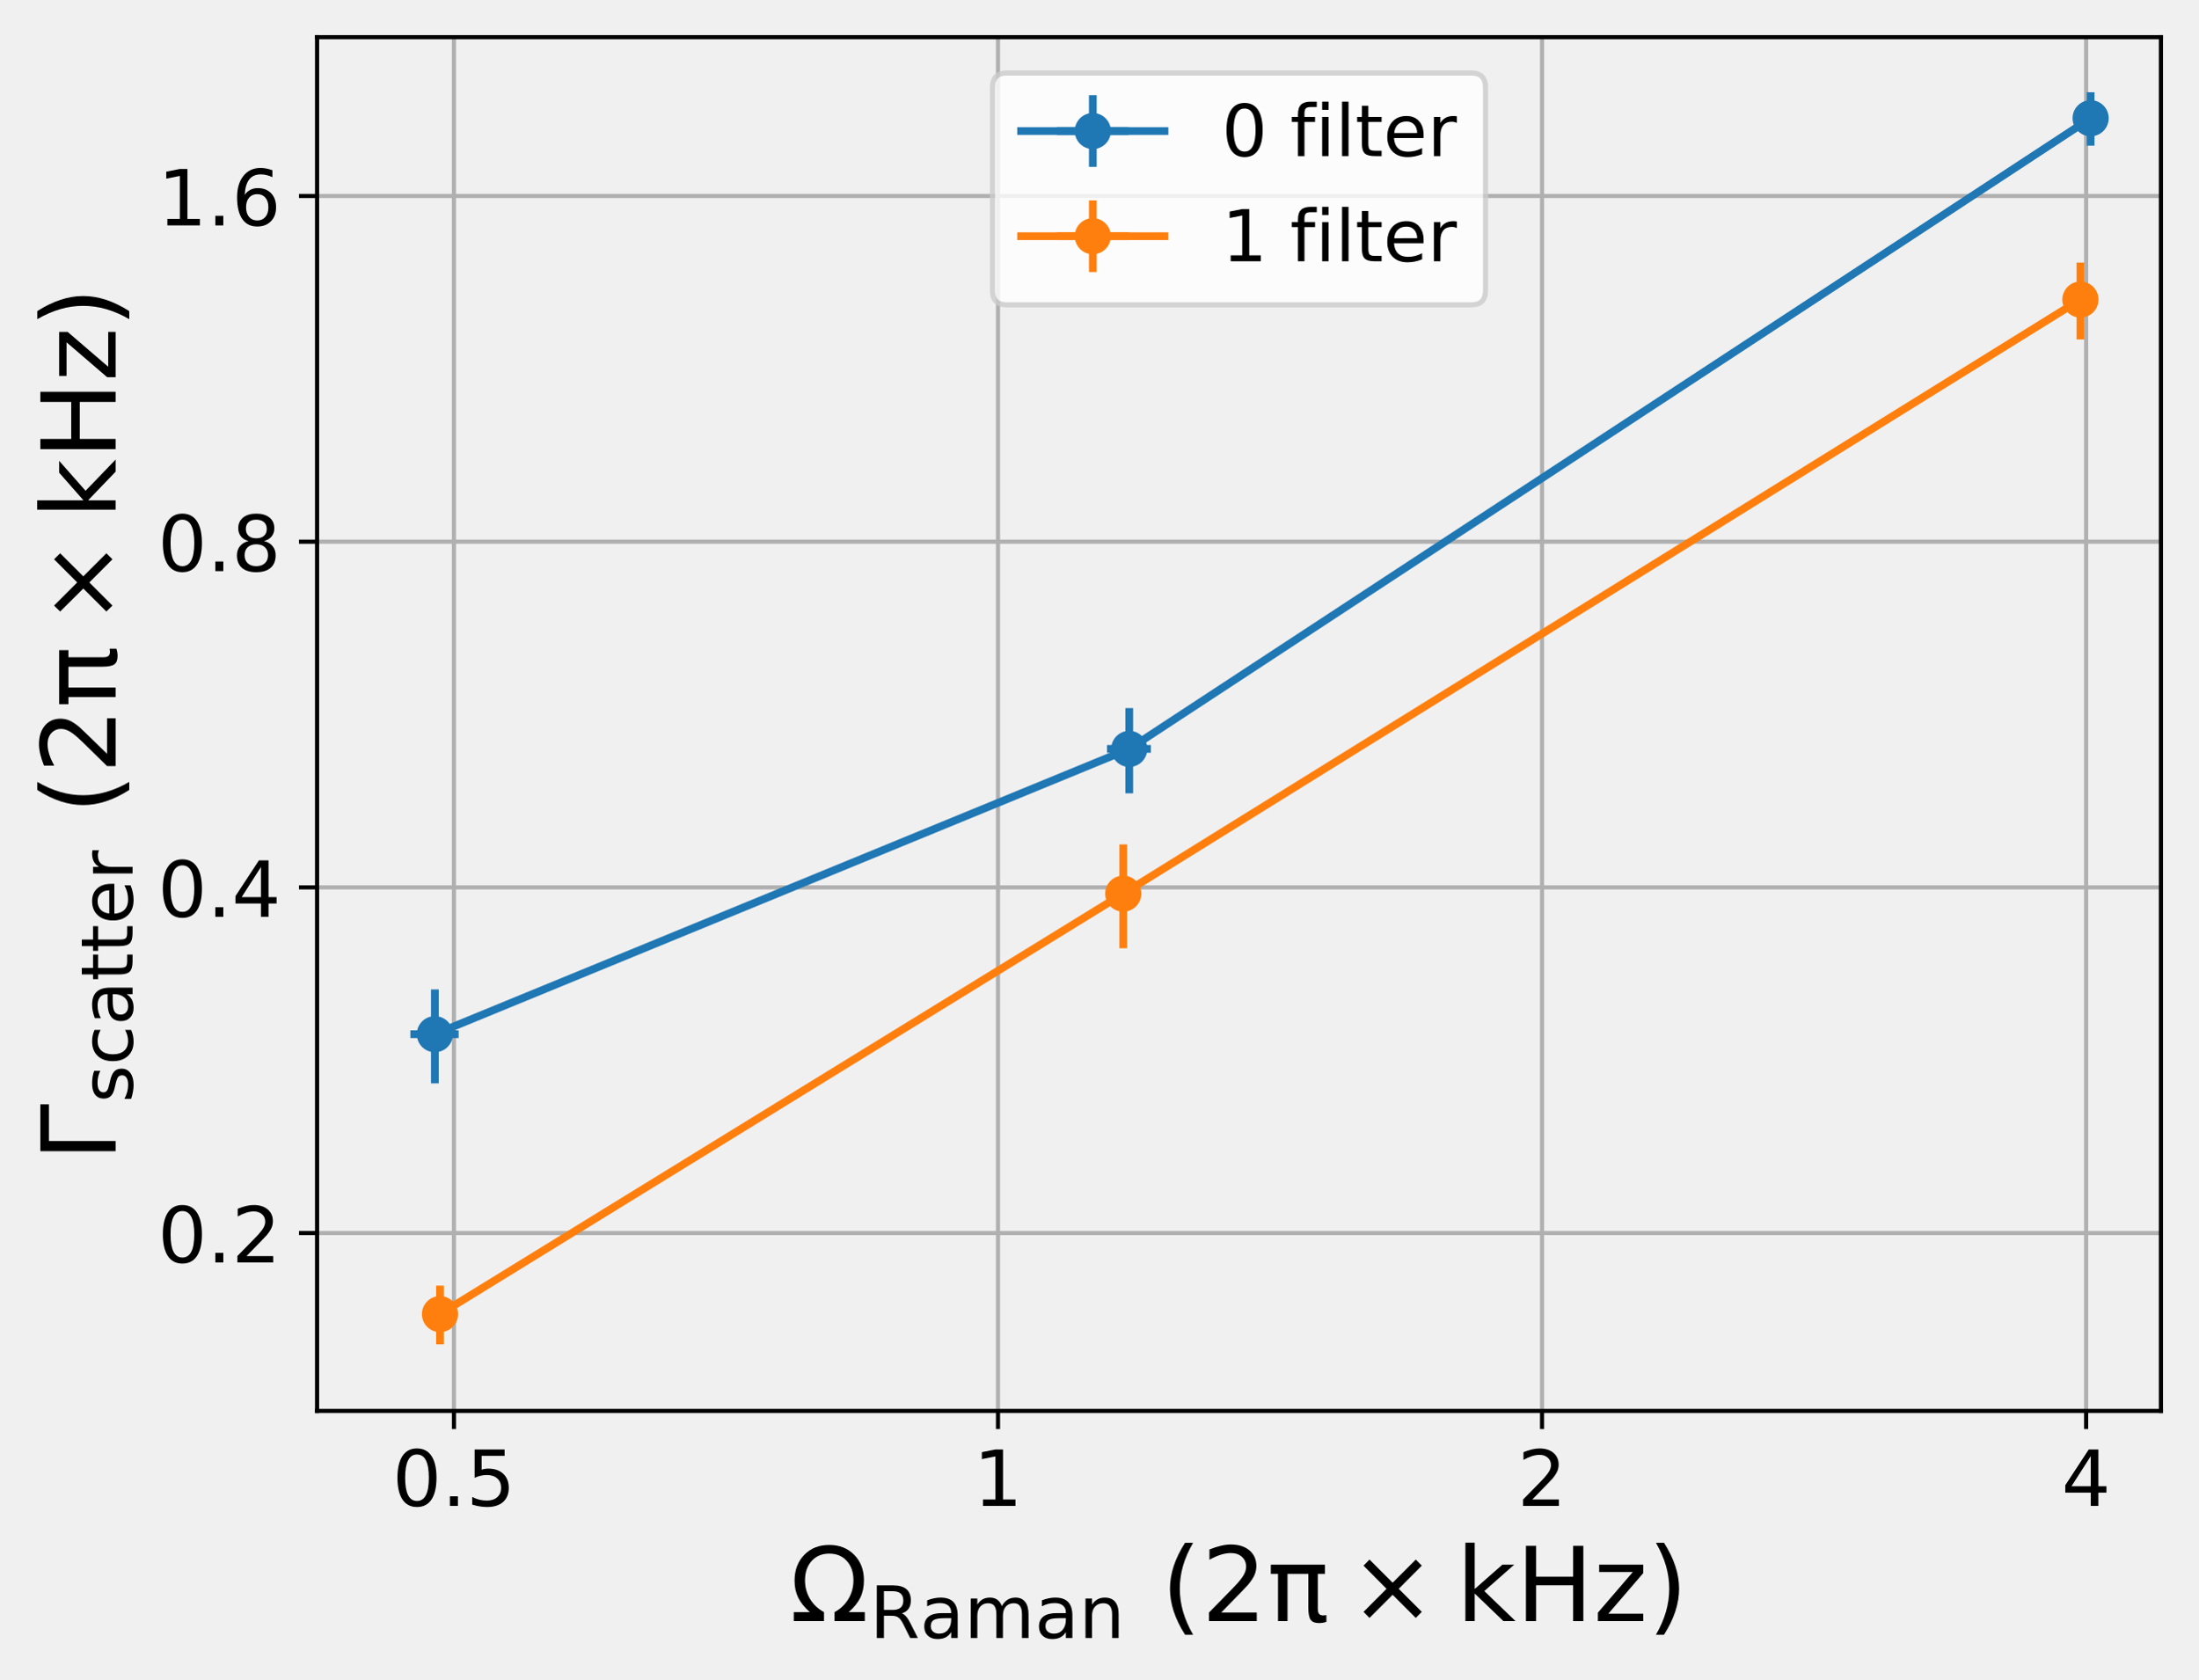
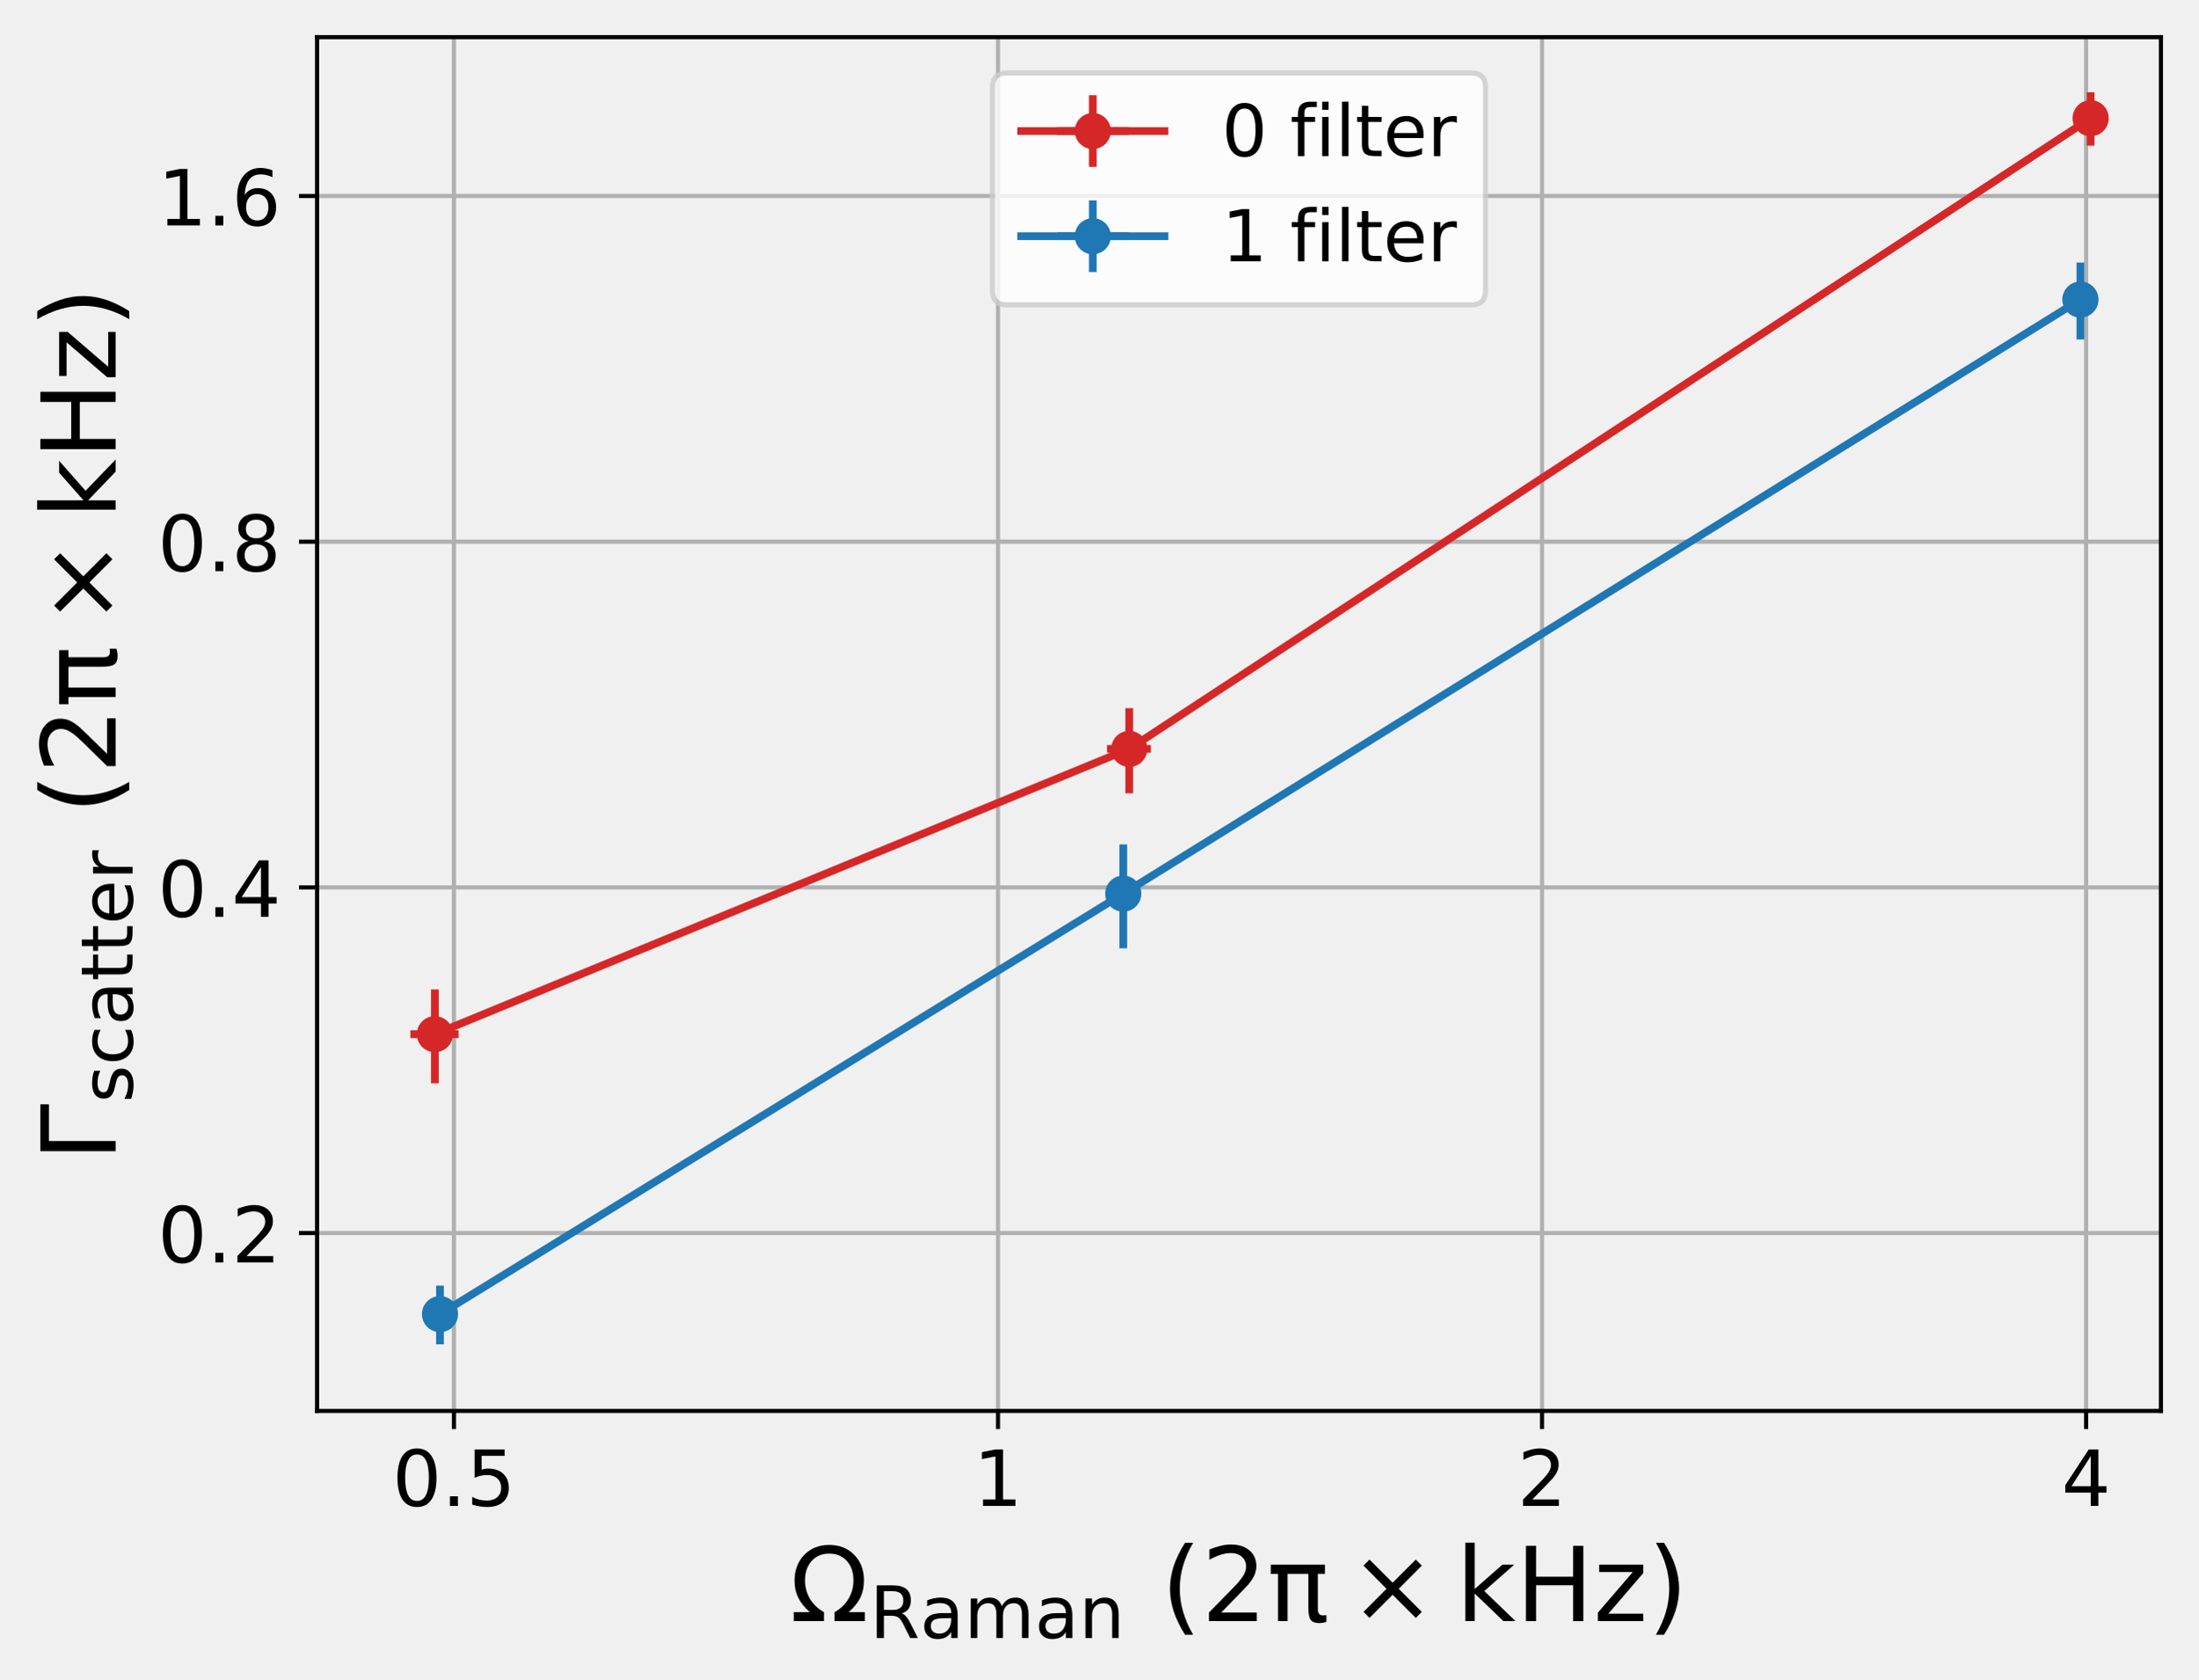
<svg xmlns="http://www.w3.org/2000/svg" xmlns:xlink="http://www.w3.org/1999/xlink" height="325.385pt" version="1.1" viewBox="0 0 425.731 325.385" width="425.731pt">
  <defs>
    <style type="text/css">*{stroke-linecap:butt;stroke-linejoin:round;}</style>
  </defs>
  <g id="figure_1">
    <g id="patch_1">
      <path d="M 0 325.385  L 425.731 325.385  L 425.731 0  L 0 0  z " style="fill:none;" />
    </g>
    <g id="axes_1">
      <g id="patch_2">
        <path d="M 61.411 273.312  L 418.531 273.312  L 418.531 7.2  L 61.411 7.2  z " style="fill:none;" />
      </g>
      <g id="matplotlib.axis_1">
        <g id="xtick_1">
          <g id="line2d_1">
            <path clip-path="url(#pee92595c7c)" d="M 87.917 273.312  L 87.917 7.2  " style="fill:none;stroke:#b0b0b0;stroke-linecap:square;stroke-width:0.8;" />
          </g>
          <g id="line2d_2">
            <defs>
              <path d="M 0 0  L 0 3.5  " id="m005f0a59be" style="stroke:#000000;stroke-width:0.8;" />
            </defs>
            <g>
              <use style="stroke:#000000;stroke-width:0.8;" x="87.917" xlink:href="#m005f0a59be" y="273.312" />
            </g>
          </g>
          <g id="text_1">
            <g transform="translate(75.98947 291.7097)scale(0.15 -0.15)">
              <defs>
                <path d="M 31.781 66.406  Q 24.172 66.406 20.328 58.906  Q 16.5 51.422 16.5 36.375  Q 16.5 21.391 20.328 13.891  Q 24.172 6.391 31.781 6.391  Q 39.453 6.391 43.281 13.891  Q 47.125 21.391 47.125 36.375  Q 47.125 51.422 43.281 58.906  Q 39.453 66.406 31.781 66.406  z M 31.781 74.219  Q 44.047 74.219 50.516 64.516  Q 56.984 54.828 56.984 36.375  Q 56.984 17.969 50.516 8.266  Q 44.047 -1.422 31.781 -1.422  Q 19.531 -1.422 13.062 8.266  Q 6.594 17.969 6.594 36.375  Q 6.594 54.828 13.062 64.516  Q 19.531 74.219 31.781 74.219  z " id="DejaVuSans-48" />
                <path d="M 10.688 12.406  L 21 12.406  L 21 0  L 10.688 0  z " id="DejaVuSans-46" />
                <path d="M 10.797 72.906  L 49.516 72.906  L 49.516 64.594  L 19.828 64.594  L 19.828 46.734  Q 21.969 47.469 24.109 47.828  Q 26.266 48.188 28.422 48.188  Q 40.625 48.188 47.75 41.5  Q 54.891 34.812 54.891 23.391  Q 54.891 11.625 47.562 5.094  Q 40.234 -1.422 26.906 -1.422  Q 22.312 -1.422 17.547 -0.641  Q 12.797 0.141 7.719 1.703  L 7.719 11.625  Q 12.109 9.234 16.797 8.062  Q 21.484 6.891 26.703 6.891  Q 35.156 6.891 40.078 11.328  Q 45.016 15.766 45.016 23.391  Q 45.016 31 40.078 35.438  Q 35.156 39.891 26.703 39.891  Q 22.75 39.891 18.812 39.016  Q 14.891 38.141 10.797 36.281  z " id="DejaVuSans-53" />
              </defs>
              <use xlink:href="#DejaVuSans-48" />
              <use x="63.623" xlink:href="#DejaVuSans-46" />
              <use x="95.41" xlink:href="#DejaVuSans-53" />
            </g>
          </g>
        </g>
        <g id="xtick_2">
          <g id="line2d_3">
            <path clip-path="url(#pee92595c7c)" d="M 193.292 273.312  L 193.292 7.2  " style="fill:none;stroke:#b0b0b0;stroke-linecap:square;stroke-width:0.8;" />
          </g>
          <g id="line2d_4">
            <g>
              <use style="stroke:#000000;stroke-width:0.8;" x="193.292" xlink:href="#m005f0a59be" y="273.312" />
            </g>
          </g>
          <g id="text_2">
            <g transform="translate(188.5198 291.7097)scale(0.15 -0.15)">
              <defs>
                <path d="M 12.406 8.297  L 28.516 8.297  L 28.516 63.922  L 10.984 60.406  L 10.984 69.391  L 28.422 72.906  L 38.281 72.906  L 38.281 8.297  L 54.391 8.297  L 54.391 0  L 12.406 0  z " id="DejaVuSans-49" />
              </defs>
              <use xlink:href="#DejaVuSans-49" />
            </g>
          </g>
        </g>
        <g id="xtick_3">
          <g id="line2d_5">
            <path clip-path="url(#pee92595c7c)" d="M 298.667 273.312  L 298.667 7.2  " style="fill:none;stroke:#b0b0b0;stroke-linecap:square;stroke-width:0.8;" />
          </g>
          <g id="line2d_6">
            <g>
              <use style="stroke:#000000;stroke-width:0.8;" x="298.667" xlink:href="#m005f0a59be" y="273.312" />
            </g>
          </g>
          <g id="text_3">
            <g transform="translate(293.8947 291.7097)scale(0.15 -0.15)">
              <defs>
                <path d="M 19.188 8.297  L 53.609 8.297  L 53.609 0  L 7.328 0  L 7.328 8.297  Q 12.938 14.109 22.625 23.891  Q 32.328 33.688 34.812 36.531  Q 39.547 41.844 41.422 45.531  Q 43.312 49.219 43.312 52.781  Q 43.312 58.594 39.234 62.25  Q 35.156 65.922 28.609 65.922  Q 23.969 65.922 18.812 64.312  Q 13.672 62.703 7.812 59.422  L 7.812 69.391  Q 13.766 71.781 18.938 73  Q 24.125 74.219 28.422 74.219  Q 39.75 74.219 46.484 68.547  Q 53.219 62.891 53.219 53.422  Q 53.219 48.922 51.531 44.891  Q 49.859 40.875 45.406 35.406  Q 44.188 33.984 37.641 27.219  Q 31.109 20.453 19.188 8.297  z " id="DejaVuSans-50" />
              </defs>
              <use xlink:href="#DejaVuSans-50" />
            </g>
          </g>
        </g>
        <g id="xtick_4">
          <g id="line2d_7">
            <path clip-path="url(#pee92595c7c)" d="M 404.042 273.312  L 404.042 7.2  " style="fill:none;stroke:#b0b0b0;stroke-linecap:square;stroke-width:0.8;" />
          </g>
          <g id="line2d_8">
            <g>
              <use style="stroke:#000000;stroke-width:0.8;" x="404.042" xlink:href="#m005f0a59be" y="273.312" />
            </g>
          </g>
          <g id="text_4">
            <g transform="translate(399.2696 291.7097)scale(0.15 -0.15)">
              <defs>
                <path d="M 37.797 64.312  L 12.891 25.391  L 37.797 25.391  z M 35.203 72.906  L 47.609 72.906  L 47.609 25.391  L 58.016 25.391  L 58.016 17.188  L 47.609 17.188  L 47.609 0  L 37.797 0  L 37.797 17.188  L 4.891 17.188  L 4.891 26.703  z " id="DejaVuSans-52" />
              </defs>
              <use xlink:href="#DejaVuSans-52" />
            </g>
          </g>
        </g>
        <g id="text_5">
          <g transform="translate(152.9709 314.0261)scale(0.2 -0.2)">
            <defs>
              <path d="M 72.609 8.688  L 72.609 0  L 43.312 0  L 43.312 8.688  Q 51.953 13.422 56.781 21.531  Q 61.625 29.641 61.625 39.5  Q 61.625 51.219 55.172 58.297  Q 48.734 65.375 38.188 65.375  Q 27.641 65.375 21.172 58.266  Q 14.703 51.172 14.703 39.5  Q 14.703 29.641 19.531 21.531  Q 24.422 13.422 33.109 8.688  L 33.109 0  L 3.812 0  L 3.812 8.688  L 19.391 8.688  Q 11.672 15.484 8.109 22.75  Q 4.594 30.031 4.594 39.016  Q 4.594 54.547 13.969 64.156  Q 23.297 73.781 38.188 73.781  Q 52.984 73.781 62.406 64.156  Q 71.781 54.594 71.781 39.5  Q 71.781 30.031 68.312 22.797  Q 64.844 15.578 56.984 8.688  z " id="DejaVuSans-937" />
              <path d="M 44.391 34.188  Q 47.562 33.109 50.562 29.594  Q 53.562 26.078 56.594 19.922  L 66.609 0  L 56 0  L 46.688 18.703  Q 43.062 26.031 39.672 28.422  Q 36.281 30.812 30.422 30.812  L 19.672 30.812  L 19.672 0  L 9.812 0  L 9.812 72.906  L 32.078 72.906  Q 44.578 72.906 50.734 67.672  Q 56.891 62.453 56.891 51.906  Q 56.891 45.016 53.688 40.469  Q 50.484 35.938 44.391 34.188  z M 19.672 64.797  L 19.672 38.922  L 32.078 38.922  Q 39.203 38.922 42.844 42.219  Q 46.484 45.516 46.484 51.906  Q 46.484 58.297 42.844 61.547  Q 39.203 64.797 32.078 64.797  z " id="DejaVuSans-82" />
              <path d="M 34.281 27.484  Q 23.391 27.484 19.188 25  Q 14.984 22.516 14.984 16.5  Q 14.984 11.719 18.141 8.906  Q 21.297 6.109 26.703 6.109  Q 34.188 6.109 38.703 11.406  Q 43.219 16.703 43.219 25.484  L 43.219 27.484  z M 52.203 31.203  L 52.203 0  L 43.219 0  L 43.219 8.297  Q 40.141 3.328 35.547 0.953  Q 30.953 -1.422 24.312 -1.422  Q 15.922 -1.422 10.953 3.297  Q 6 8.016 6 15.922  Q 6 25.141 12.172 29.828  Q 18.359 34.516 30.609 34.516  L 43.219 34.516  L 43.219 35.406  Q 43.219 41.609 39.141 45  Q 35.062 48.391 27.688 48.391  Q 23 48.391 18.547 47.266  Q 14.109 46.141 10.016 43.891  L 10.016 52.203  Q 14.938 54.109 19.578 55.047  Q 24.219 56 28.609 56  Q 40.484 56 46.344 49.844  Q 52.203 43.703 52.203 31.203  z " id="DejaVuSans-97" />
              <path d="M 52 44.188  Q 55.375 50.25 60.062 53.125  Q 64.75 56 71.094 56  Q 79.641 56 84.281 50.016  Q 88.922 44.047 88.922 33.016  L 88.922 0  L 79.891 0  L 79.891 32.719  Q 79.891 40.578 77.094 44.375  Q 74.312 48.188 68.609 48.188  Q 61.625 48.188 57.562 43.547  Q 53.516 38.922 53.516 30.906  L 53.516 0  L 44.484 0  L 44.484 32.719  Q 44.484 40.625 41.703 44.406  Q 38.922 48.188 33.109 48.188  Q 26.219 48.188 22.156 43.531  Q 18.109 38.875 18.109 30.906  L 18.109 0  L 9.078 0  L 9.078 54.688  L 18.109 54.688  L 18.109 46.188  Q 21.188 51.219 25.484 53.609  Q 29.781 56 35.688 56  Q 41.656 56 45.828 52.969  Q 50 49.953 52 44.188  z " id="DejaVuSans-109" />
              <path d="M 54.891 33.016  L 54.891 0  L 45.906 0  L 45.906 32.719  Q 45.906 40.484 42.875 44.328  Q 39.844 48.188 33.797 48.188  Q 26.516 48.188 22.312 43.547  Q 18.109 38.922 18.109 30.906  L 18.109 0  L 9.078 0  L 9.078 54.688  L 18.109 54.688  L 18.109 46.188  Q 21.344 51.125 25.703 53.562  Q 30.078 56 35.797 56  Q 45.219 56 50.047 50.172  Q 54.891 44.344 54.891 33.016  z " id="DejaVuSans-110" />
              <path d="M 31 75.875  Q 24.469 64.656 21.281 53.656  Q 18.109 42.672 18.109 31.391  Q 18.109 20.125 21.312 9.062  Q 24.516 -2 31 -13.188  L 23.188 -13.188  Q 15.875 -1.703 12.234 9.375  Q 8.594 20.453 8.594 31.391  Q 8.594 42.281 12.203 53.312  Q 15.828 64.359 23.188 75.875  z " id="DejaVuSans-40" />
              <path d="M 3.609 54.688  L 56 54.688  L 56 45.703  L 49.125 45.703  L 49.125 12.109  Q 49.125 8.594 50.312 7.047  Q 51.516 5.516 54.203 5.516  Q 54.938 5.516 56 5.641  Q 57.078 5.766 57.422 5.812  L 57.422 -0.688  Q 55.719 -1.312 53.906 -1.609  Q 52.094 -1.906 50.297 -1.906  Q 44.438 -1.906 42.188 1.297  Q 39.938 4.5 39.938 13.094  L 39.938 45.703  L 19.781 45.703  L 19.781 0  L 10.594 0  L 10.594 45.703  L 3.609 45.703  z " id="DejaVuSans-960" />
              <path d="M 70.125 53.719  L 47.797 31.297  L 70.125 8.984  L 64.312 3.078  L 41.891 25.484  L 19.484 3.078  L 13.719 8.984  L 35.984 31.297  L 13.719 53.719  L 19.484 59.625  L 41.891 37.203  L 64.312 59.625  z " id="DejaVuSans-215" />
              <path d="M 9.078 75.984  L 18.109 75.984  L 18.109 31.109  L 44.922 54.688  L 56.391 54.688  L 27.391 29.109  L 57.625 0  L 45.906 0  L 18.109 26.703  L 18.109 0  L 9.078 0  z " id="DejaVuSans-107" />
              <path d="M 9.812 72.906  L 19.672 72.906  L 19.672 43.016  L 55.516 43.016  L 55.516 72.906  L 65.375 72.906  L 65.375 0  L 55.516 0  L 55.516 34.719  L 19.672 34.719  L 19.672 0  L 9.812 0  z " id="DejaVuSans-72" />
              <path d="M 5.516 54.688  L 48.188 54.688  L 48.188 46.484  L 14.406 7.172  L 48.188 7.172  L 48.188 0  L 4.297 0  L 4.297 8.203  L 38.094 47.516  L 5.516 47.516  z " id="DejaVuSans-122" />
              <path d="M 8.016 75.875  L 15.828 75.875  Q 23.141 64.359 26.781 53.312  Q 30.422 42.281 30.422 31.391  Q 30.422 20.453 26.781 9.375  Q 23.141 -1.703 15.828 -13.188  L 8.016 -13.188  Q 14.5 -2 17.703 9.062  Q 20.906 20.125 20.906 31.391  Q 20.906 42.672 17.703 53.656  Q 14.5 64.656 8.016 75.875  z " id="DejaVuSans-41" />
            </defs>
            <use transform="translate(0 0.015625)" xlink:href="#DejaVuSans-937" />
            <use transform="translate(77.37305 -16.39062)scale(0.7)" xlink:href="#DejaVuSans-82" />
            <use transform="translate(126.0107 -16.39062)scale(0.7)" xlink:href="#DejaVuSans-97" />
            <use transform="translate(168.9062 -16.39062)scale(0.7)" xlink:href="#DejaVuSans-109" />
            <use transform="translate(237.0947 -16.39062)scale(0.7)" xlink:href="#DejaVuSans-97" />
            <use transform="translate(279.9902 -16.39062)scale(0.7)" xlink:href="#DejaVuSans-110" />
            <use transform="translate(359.5602 0.015625)" xlink:href="#DejaVuSans-40" />
            <use transform="translate(398.5739 0.015625)" xlink:href="#DejaVuSans-50" />
            <use transform="translate(462.1969 0.015625)" xlink:href="#DejaVuSans-960" />
            <use transform="translate(541.8844 0.015625)" xlink:href="#DejaVuSans-215" />
            <use transform="translate(645.1559 0.015625)" xlink:href="#DejaVuSans-107" />
            <use transform="translate(703.0661 0.015625)" xlink:href="#DejaVuSans-72" />
            <use transform="translate(778.2614 0.015625)" xlink:href="#DejaVuSans-122" />
            <use transform="translate(830.7516 0.015625)" xlink:href="#DejaVuSans-41" />
          </g>
        </g>
      </g>
      <g id="matplotlib.axis_2">
        <g id="ytick_1">
          <g id="line2d_9">
            <path clip-path="url(#pee92595c7c)" d="M 61.411 238.855  L 418.531 238.855  " style="fill:none;stroke:#b0b0b0;stroke-linecap:square;stroke-width:0.8;" />
          </g>
          <g id="line2d_10">
            <defs>
              <path d="M 0 0  L -3.5 0  " id="mc3ce260a5b" style="stroke:#000000;stroke-width:0.8;" />
            </defs>
            <g>
              <use style="stroke:#000000;stroke-width:0.8;" x="61.411" xlink:href="#mc3ce260a5b" y="238.855" />
            </g>
          </g>
          <g id="text_6">
            <g transform="translate(30.55625 244.5534)scale(0.15 -0.15)">
              <use xlink:href="#DejaVuSans-48" />
              <use x="63.623" xlink:href="#DejaVuSans-46" />
              <use x="95.41" xlink:href="#DejaVuSans-50" />
            </g>
          </g>
        </g>
        <g id="ytick_2">
          <g id="line2d_11">
            <path clip-path="url(#pee92595c7c)" d="M 61.411 171.891  L 418.531 171.891  " style="fill:none;stroke:#b0b0b0;stroke-linecap:square;stroke-width:0.8;" />
          </g>
          <g id="line2d_12">
            <g>
              <use style="stroke:#000000;stroke-width:0.8;" x="61.411" xlink:href="#mc3ce260a5b" y="171.891" />
            </g>
          </g>
          <g id="text_7">
            <g transform="translate(30.55625 177.5902)scale(0.15 -0.15)">
              <use xlink:href="#DejaVuSans-48" />
              <use x="63.623" xlink:href="#DejaVuSans-46" />
              <use x="95.41" xlink:href="#DejaVuSans-52" />
            </g>
          </g>
        </g>
        <g id="ytick_3">
          <g id="line2d_13">
            <path clip-path="url(#pee92595c7c)" d="M 61.411 104.928  L 418.531 104.928  " style="fill:none;stroke:#b0b0b0;stroke-linecap:square;stroke-width:0.8;" />
          </g>
          <g id="line2d_14">
            <g>
              <use style="stroke:#000000;stroke-width:0.8;" x="61.411" xlink:href="#mc3ce260a5b" y="104.928" />
            </g>
          </g>
          <g id="text_8">
            <g transform="translate(30.55625 110.627)scale(0.15 -0.15)">
              <defs>
                <path d="M 31.781 34.625  Q 24.75 34.625 20.719 30.859  Q 16.703 27.094 16.703 20.516  Q 16.703 13.922 20.719 10.156  Q 24.75 6.391 31.781 6.391  Q 38.812 6.391 42.859 10.172  Q 46.922 13.969 46.922 20.516  Q 46.922 27.094 42.891 30.859  Q 38.875 34.625 31.781 34.625  z M 21.922 38.812  Q 15.578 40.375 12.031 44.719  Q 8.5 49.078 8.5 55.328  Q 8.5 64.062 14.719 69.141  Q 20.953 74.219 31.781 74.219  Q 42.672 74.219 48.875 69.141  Q 55.078 64.062 55.078 55.328  Q 55.078 49.078 51.531 44.719  Q 48 40.375 41.703 38.812  Q 48.828 37.156 52.797 32.312  Q 56.781 27.484 56.781 20.516  Q 56.781 9.906 50.312 4.234  Q 43.844 -1.422 31.781 -1.422  Q 19.734 -1.422 13.25 4.234  Q 6.781 9.906 6.781 20.516  Q 6.781 27.484 10.781 32.312  Q 14.797 37.156 21.922 38.812  z M 18.312 54.391  Q 18.312 48.734 21.844 45.562  Q 25.391 42.391 31.781 42.391  Q 38.141 42.391 41.719 45.562  Q 45.312 48.734 45.312 54.391  Q 45.312 60.062 41.719 63.234  Q 38.141 66.406 31.781 66.406  Q 25.391 66.406 21.844 63.234  Q 18.312 60.062 18.312 54.391  z " id="DejaVuSans-56" />
              </defs>
              <use xlink:href="#DejaVuSans-48" />
              <use x="63.623" xlink:href="#DejaVuSans-46" />
              <use x="95.41" xlink:href="#DejaVuSans-56" />
            </g>
          </g>
        </g>
        <g id="ytick_4">
          <g id="line2d_15">
            <path clip-path="url(#pee92595c7c)" d="M 61.411 37.965  L 418.531 37.965  " style="fill:none;stroke:#b0b0b0;stroke-linecap:square;stroke-width:0.8;" />
          </g>
          <g id="line2d_16">
            <g>
              <use style="stroke:#000000;stroke-width:0.8;" x="61.411" xlink:href="#mc3ce260a5b" y="37.965" />
            </g>
          </g>
          <g id="text_9">
            <g transform="translate(30.55625 43.66383)scale(0.15 -0.15)">
              <defs>
                <path d="M 33.016 40.375  Q 26.375 40.375 22.484 35.828  Q 18.609 31.297 18.609 23.391  Q 18.609 15.531 22.484 10.953  Q 26.375 6.391 33.016 6.391  Q 39.656 6.391 43.531 10.953  Q 47.406 15.531 47.406 23.391  Q 47.406 31.297 43.531 35.828  Q 39.656 40.375 33.016 40.375  z M 52.594 71.297  L 52.594 62.312  Q 48.875 64.062 45.094 64.984  Q 41.312 65.922 37.594 65.922  Q 27.828 65.922 22.672 59.328  Q 17.531 52.734 16.797 39.406  Q 19.672 43.656 24.016 45.922  Q 28.375 48.188 33.594 48.188  Q 44.578 48.188 50.953 41.516  Q 57.328 34.859 57.328 23.391  Q 57.328 12.156 50.688 5.359  Q 44.047 -1.422 33.016 -1.422  Q 20.359 -1.422 13.672 8.266  Q 6.984 17.969 6.984 36.375  Q 6.984 53.656 15.188 63.938  Q 23.391 74.219 37.203 74.219  Q 40.922 74.219 44.703 73.484  Q 48.484 72.75 52.594 71.297  z " id="DejaVuSans-54" />
              </defs>
              <use xlink:href="#DejaVuSans-49" />
              <use x="63.623" xlink:href="#DejaVuSans-46" />
              <use x="95.41" xlink:href="#DejaVuSans-54" />
            </g>
          </g>
        </g>
        <g id="text_10">
          <g transform="translate(22.39688 224.956)rotate(-90)scale(0.2 -0.2)">
            <defs>
              <path d="M 9.812 0  L 9.812 72.906  L 55.172 72.906  L 55.172 64.594  L 19.672 64.594  L 19.672 0  z " id="DejaVuSans-915" />
              <path d="M 44.281 53.078  L 44.281 44.578  Q 40.484 46.531 36.375 47.5  Q 32.281 48.484 27.875 48.484  Q 21.188 48.484 17.844 46.438  Q 14.5 44.391 14.5 40.281  Q 14.5 37.156 16.891 35.375  Q 19.281 33.594 26.516 31.984  L 29.594 31.297  Q 39.156 29.25 43.188 25.516  Q 47.219 21.781 47.219 15.094  Q 47.219 7.469 41.188 3.016  Q 35.156 -1.422 24.609 -1.422  Q 20.219 -1.422 15.453 -0.562  Q 10.688 0.297 5.422 2  L 5.422 11.281  Q 10.406 8.688 15.234 7.391  Q 20.062 6.109 24.812 6.109  Q 31.156 6.109 34.562 8.281  Q 37.984 10.453 37.984 14.406  Q 37.984 18.062 35.516 20.016  Q 33.062 21.969 24.703 23.781  L 21.578 24.516  Q 13.234 26.266 9.516 29.906  Q 5.812 33.547 5.812 39.891  Q 5.812 47.609 11.281 51.797  Q 16.75 56 26.812 56  Q 31.781 56 36.172 55.266  Q 40.578 54.547 44.281 53.078  z " id="DejaVuSans-115" />
              <path d="M 48.781 52.594  L 48.781 44.188  Q 44.969 46.297 41.141 47.344  Q 37.312 48.391 33.406 48.391  Q 24.656 48.391 19.812 42.844  Q 14.984 37.312 14.984 27.297  Q 14.984 17.281 19.812 11.734  Q 24.656 6.203 33.406 6.203  Q 37.312 6.203 41.141 7.25  Q 44.969 8.297 48.781 10.406  L 48.781 2.094  Q 45.016 0.344 40.984 -0.531  Q 36.969 -1.422 32.422 -1.422  Q 20.062 -1.422 12.781 6.344  Q 5.516 14.109 5.516 27.297  Q 5.516 40.672 12.859 48.328  Q 20.219 56 33.016 56  Q 37.156 56 41.109 55.141  Q 45.062 54.297 48.781 52.594  z " id="DejaVuSans-99" />
              <path d="M 18.312 70.219  L 18.312 54.688  L 36.812 54.688  L 36.812 47.703  L 18.312 47.703  L 18.312 18.016  Q 18.312 11.328 20.141 9.422  Q 21.969 7.516 27.594 7.516  L 36.812 7.516  L 36.812 0  L 27.594 0  Q 17.188 0 13.234 3.875  Q 9.281 7.766 9.281 18.016  L 9.281 47.703  L 2.688 47.703  L 2.688 54.688  L 9.281 54.688  L 9.281 70.219  z " id="DejaVuSans-116" />
              <path d="M 56.203 29.594  L 56.203 25.203  L 14.891 25.203  Q 15.484 15.922 20.484 11.062  Q 25.484 6.203 34.422 6.203  Q 39.594 6.203 44.453 7.469  Q 49.312 8.734 54.109 11.281  L 54.109 2.781  Q 49.266 0.734 44.188 -0.344  Q 39.109 -1.422 33.891 -1.422  Q 20.797 -1.422 13.156 6.188  Q 5.516 13.812 5.516 26.812  Q 5.516 40.234 12.766 48.109  Q 20.016 56 32.328 56  Q 43.359 56 49.781 48.891  Q 56.203 41.797 56.203 29.594  z M 47.219 32.234  Q 47.125 39.594 43.094 43.984  Q 39.062 48.391 32.422 48.391  Q 24.906 48.391 20.391 44.141  Q 15.875 39.891 15.188 32.172  z " id="DejaVuSans-101" />
              <path d="M 41.109 46.297  Q 39.594 47.172 37.812 47.578  Q 36.031 48 33.891 48  Q 26.266 48 22.188 43.047  Q 18.109 38.094 18.109 28.812  L 18.109 0  L 9.078 0  L 9.078 54.688  L 18.109 54.688  L 18.109 46.188  Q 20.953 51.172 25.484 53.578  Q 30.031 56 36.531 56  Q 37.453 56 38.578 55.875  Q 39.703 55.766 41.062 55.516  z " id="DejaVuSans-114" />
            </defs>
            <use transform="translate(0 0.015625)" xlink:href="#DejaVuSans-915" />
            <use transform="translate(56.66992 -16.39062)scale(0.7)" xlink:href="#DejaVuSans-115" />
            <use transform="translate(93.13965 -16.39062)scale(0.7)" xlink:href="#DejaVuSans-99" />
            <use transform="translate(131.626 -16.39062)scale(0.7)" xlink:href="#DejaVuSans-97" />
            <use transform="translate(174.5215 -16.39062)scale(0.7)" xlink:href="#DejaVuSans-116" />
            <use transform="translate(201.9678 -16.39062)scale(0.7)" xlink:href="#DejaVuSans-116" />
            <use transform="translate(229.4141 -16.39062)scale(0.7)" xlink:href="#DejaVuSans-101" />
            <use transform="translate(272.4805 -16.39062)scale(0.7)" xlink:href="#DejaVuSans-114" />
            <use transform="translate(336.4645 0.015625)" xlink:href="#DejaVuSans-40" />
            <use transform="translate(375.4782 0.015625)" xlink:href="#DejaVuSans-50" />
            <use transform="translate(439.1012 0.015625)" xlink:href="#DejaVuSans-960" />
            <use transform="translate(518.7887 0.015625)" xlink:href="#DejaVuSans-215" />
            <use transform="translate(622.0602 0.015625)" xlink:href="#DejaVuSans-107" />
            <use transform="translate(679.9704 0.015625)" xlink:href="#DejaVuSans-72" />
            <use transform="translate(755.1657 0.015625)" xlink:href="#DejaVuSans-122" />
            <use transform="translate(807.6559 0.015625)" xlink:href="#DejaVuSans-41" />
          </g>
        </g>
      </g>
      <g id="LineCollection_1">
-         <path clip-path="url(#pee92595c7c)" d="M 402.667 22.901  L 407.126 22.901  " style="fill:none;stroke:#1f77b4;stroke-width:1.5;" />
-         <path clip-path="url(#pee92595c7c)" d="M 214.407 145.07  L 222.897 145.07  " style="fill:none;stroke:#1f77b4;stroke-width:1.5;" />
-         <path clip-path="url(#pee92595c7c)" d="M 79.478 200.33  L 88.826 200.33  " style="fill:none;stroke:#1f77b4;stroke-width:1.5;" />
+         <path clip-path="url(#pee92595c7c)" d="M 402.667 22.901  L 407.126 22.901  " style="fill:none;stroke:#d62728;stroke-width:1.5;" />
+         <path clip-path="url(#pee92595c7c)" d="M 214.407 145.07  L 222.897 145.07  " style="fill:none;stroke:#d62728;stroke-width:1.5;" />
+         <path clip-path="url(#pee92595c7c)" d="M 79.478 200.33  L 88.826 200.33  " style="fill:none;stroke:#d62728;stroke-width:1.5;" />
      </g>
      <g id="LineCollection_2">
-         <path clip-path="url(#pee92595c7c)" d="M 404.913 28.21  L 404.913 17.868  " style="fill:none;stroke:#1f77b4;stroke-width:1.5;" />
-         <path clip-path="url(#pee92595c7c)" d="M 218.711 153.676  L 218.711 137.169  " style="fill:none;stroke:#1f77b4;stroke-width:1.5;" />
-         <path clip-path="url(#pee92595c7c)" d="M 84.224 209.862  L 84.224 191.654  " style="fill:none;stroke:#1f77b4;stroke-width:1.5;" />
+         <path clip-path="url(#pee92595c7c)" d="M 404.913 28.21  L 404.913 17.868  " style="fill:none;stroke:#d62728;stroke-width:1.5;" />
+         <path clip-path="url(#pee92595c7c)" d="M 218.711 153.676  L 218.711 137.169  " style="fill:none;stroke:#d62728;stroke-width:1.5;" />
+         <path clip-path="url(#pee92595c7c)" d="M 84.224 209.862  L 84.224 191.654  " style="fill:none;stroke:#d62728;stroke-width:1.5;" />
      </g>
      <g id="LineCollection_3">
-         <path clip-path="url(#pee92595c7c)" d="M 399.489 58.025  L 406.305 58.025  " style="fill:none;stroke:#ff7f0e;stroke-width:1.5;" />
-         <path clip-path="url(#pee92595c7c)" d="M 214.274 173.107  L 220.755 173.107  " style="fill:none;stroke:#ff7f0e;stroke-width:1.5;" />
-         <path clip-path="url(#pee92595c7c)" d="M 82.658 254.555  L 87.734 254.555  " style="fill:none;stroke:#ff7f0e;stroke-width:1.5;" />
+         <path clip-path="url(#pee92595c7c)" d="M 399.489 58.025  L 406.305 58.025  " style="fill:none;stroke:#1f77b4;stroke-width:1.5;" />
+         <path clip-path="url(#pee92595c7c)" d="M 214.274 173.107  L 220.755 173.107  " style="fill:none;stroke:#1f77b4;stroke-width:1.5;" />
+         <path clip-path="url(#pee92595c7c)" d="M 82.658 254.555  L 87.734 254.555  " style="fill:none;stroke:#1f77b4;stroke-width:1.5;" />
      </g>
      <g id="LineCollection_4">
-         <path clip-path="url(#pee92595c7c)" d="M 402.935 65.757  L 402.935 50.865  " style="fill:none;stroke:#ff7f0e;stroke-width:1.5;" />
-         <path clip-path="url(#pee92595c7c)" d="M 217.549 183.694  L 217.549 163.566  " style="fill:none;stroke:#ff7f0e;stroke-width:1.5;" />
-         <path clip-path="url(#pee92595c7c)" d="M 85.217 260.412  L 85.217 249.033  " style="fill:none;stroke:#ff7f0e;stroke-width:1.5;" />
+         <path clip-path="url(#pee92595c7c)" d="M 402.935 65.757  L 402.935 50.865  " style="fill:none;stroke:#1f77b4;stroke-width:1.5;" />
+         <path clip-path="url(#pee92595c7c)" d="M 217.549 183.694  L 217.549 163.566  " style="fill:none;stroke:#1f77b4;stroke-width:1.5;" />
+         <path clip-path="url(#pee92595c7c)" d="M 85.217 260.412  L 85.217 249.033  " style="fill:none;stroke:#1f77b4;stroke-width:1.5;" />
      </g>
      <g id="line2d_17">
-         <path clip-path="url(#pee92595c7c)" d="M 404.913 22.901  L 218.711 145.07  L 84.224 200.33  " style="fill:none;stroke:#1f77b4;stroke-linecap:square;stroke-width:1.5;" />
+         <path clip-path="url(#pee92595c7c)" d="M 404.913 22.901  L 218.711 145.07  L 84.224 200.33  " style="fill:none;stroke:#d62728;stroke-linecap:square;stroke-width:1.5;" />
+         <defs>
+           <path d="M 0 3  C 0.796 3 1.559 2.684 2.121 2.121  C 2.684 1.559 3 0.796 3 0  C 3 -0.796 2.684 -1.559 2.121 -2.121  C 1.559 -2.684 0.796 -3 0 -3  C -0.796 -3 -1.559 -2.684 -2.121 -2.121  C -2.684 -1.559 -3 -0.796 -3 0  C -3 0.796 -2.684 1.559 -2.121 2.121  C -1.559 2.684 -0.796 3 0 3  z " id="m4d17eb6f4c" style="stroke:#d62728;" />
+         </defs>
+         <g clip-path="url(#pee92595c7c)">
+           <use style="fill:#d62728;stroke:#d62728;" x="404.913" xlink:href="#m4d17eb6f4c" y="22.901" />
+           <use style="fill:#d62728;stroke:#d62728;" x="218.711" xlink:href="#m4d17eb6f4c" y="145.07" />
+           <use style="fill:#d62728;stroke:#d62728;" x="84.224" xlink:href="#m4d17eb6f4c" y="200.33" />
+         </g>
+       </g>
+       <g id="line2d_18">
+         <path clip-path="url(#pee92595c7c)" d="M 402.935 58.025  L 217.549 173.107  L 85.217 254.555  " style="fill:none;stroke:#1f77b4;stroke-linecap:square;stroke-width:1.5;" />
        <defs>
          <path d="M 0 3  C 0.796 3 1.559 2.684 2.121 2.121  C 2.684 1.559 3 0.796 3 0  C 3 -0.796 2.684 -1.559 2.121 -2.121  C 1.559 -2.684 0.796 -3 0 -3  C -0.796 -3 -1.559 -2.684 -2.121 -2.121  C -2.684 -1.559 -3 -0.796 -3 0  C -3 0.796 -2.684 1.559 -2.121 2.121  C -1.559 2.684 -0.796 3 0 3  z " id="mcb2457e3ba" style="stroke:#1f77b4;" />
        </defs>
        <g clip-path="url(#pee92595c7c)">
-           <use style="fill:#1f77b4;stroke:#1f77b4;" x="404.913" xlink:href="#mcb2457e3ba" y="22.901" />
-           <use style="fill:#1f77b4;stroke:#1f77b4;" x="218.711" xlink:href="#mcb2457e3ba" y="145.07" />
-           <use style="fill:#1f77b4;stroke:#1f77b4;" x="84.224" xlink:href="#mcb2457e3ba" y="200.33" />
-         </g>
-       </g>
-       <g id="line2d_18">
-         <path clip-path="url(#pee92595c7c)" d="M 402.935 58.025  L 217.549 173.107  L 85.217 254.555  " style="fill:none;stroke:#ff7f0e;stroke-linecap:square;stroke-width:1.5;" />
-         <defs>
-           <path d="M 0 3  C 0.796 3 1.559 2.684 2.121 2.121  C 2.684 1.559 3 0.796 3 0  C 3 -0.796 2.684 -1.559 2.121 -2.121  C 1.559 -2.684 0.796 -3 0 -3  C -0.796 -3 -1.559 -2.684 -2.121 -2.121  C -2.684 -1.559 -3 -0.796 -3 0  C -3 0.796 -2.684 1.559 -2.121 2.121  C -1.559 2.684 -0.796 3 0 3  z " id="mbbb2a9d153" style="stroke:#ff7f0e;" />
-         </defs>
-         <g clip-path="url(#pee92595c7c)">
-           <use style="fill:#ff7f0e;stroke:#ff7f0e;" x="402.935" xlink:href="#mbbb2a9d153" y="58.025" />
-           <use style="fill:#ff7f0e;stroke:#ff7f0e;" x="217.549" xlink:href="#mbbb2a9d153" y="173.107" />
-           <use style="fill:#ff7f0e;stroke:#ff7f0e;" x="85.217" xlink:href="#mbbb2a9d153" y="254.555" />
+           <use style="fill:#1f77b4;stroke:#1f77b4;" x="402.935" xlink:href="#mcb2457e3ba" y="58.025" />
+           <use style="fill:#1f77b4;stroke:#1f77b4;" x="217.549" xlink:href="#mcb2457e3ba" y="173.107" />
+           <use style="fill:#1f77b4;stroke:#1f77b4;" x="85.217" xlink:href="#mcb2457e3ba" y="254.555" />
        </g>
      </g>
      <g id="patch_3">
        <path d="M 61.411 273.312  L 61.411 7.2  " style="fill:none;stroke:#000000;stroke-linecap:square;stroke-linejoin:miter;stroke-width:0.8;" />
      </g>
      <g id="patch_4">
        <path d="M 418.531 273.312  L 418.531 7.2  " style="fill:none;stroke:#000000;stroke-linecap:square;stroke-linejoin:miter;stroke-width:0.8;" />
      </g>
      <g id="patch_5">
        <path d="M 61.411 273.312  L 418.531 273.312  " style="fill:none;stroke:#000000;stroke-linecap:square;stroke-linejoin:miter;stroke-width:0.8;" />
      </g>
      <g id="patch_6">
        <path d="M 61.411 7.2  L 418.531 7.2  " style="fill:none;stroke:#000000;stroke-linecap:square;stroke-linejoin:miter;stroke-width:0.8;" />
      </g>
      <g id="legend_1">
        <g id="patch_7">
          <path d="M 194.999 59.05  L 284.943 59.05  Q 287.719 59.05 287.719 56.274  L 287.719 16.916  Q 287.719 14.14 284.943 14.14  L 194.999 14.14  Q 192.223 14.14 192.223 16.916  L 192.223 56.274  Q 192.223 59.05 194.999 59.05  z " style="fill:#ffffff;opacity:0.8;stroke:#cccccc;stroke-linejoin:miter;" />
        </g>
        <g id="LineCollection_5">
-           <path d="M 204.715 25.381  L 218.595 25.381  " style="fill:none;stroke:#1f77b4;stroke-width:1.5;" />
+           <path d="M 204.715 25.381  L 218.595 25.381  " style="fill:none;stroke:#d62728;stroke-width:1.5;" />
        </g>
        <g id="LineCollection_6">
-           <path d="M 211.655 32.321  L 211.655 18.441  " style="fill:none;stroke:#1f77b4;stroke-width:1.5;" />
+           <path d="M 211.655 32.321  L 211.655 18.441  " style="fill:none;stroke:#d62728;stroke-width:1.5;" />
        </g>
        <g id="line2d_19">
-           <path d="M 197.775 25.381  L 225.535 25.381  " style="fill:none;stroke:#1f77b4;stroke-linecap:square;stroke-width:1.5;" />
+           <path d="M 197.775 25.381  L 225.535 25.381  " style="fill:none;stroke:#d62728;stroke-linecap:square;stroke-width:1.5;" />
        </g>
        <g id="line2d_20">
          <g>
-             <use style="fill:#1f77b4;stroke:#1f77b4;" x="211.655" xlink:href="#mcb2457e3ba" y="25.381" />
+             <use style="fill:#d62728;stroke:#d62728;" x="211.655" xlink:href="#m4d17eb6f4c" y="25.381" />
          </g>
        </g>
        <g id="text_11">
          <g transform="translate(236.6387 30.23863)scale(0.1388 -0.1388)">
            <defs>
              <path id="DejaVuSans-32" />
              <path d="M 37.109 75.984  L 37.109 68.5  L 28.516 68.5  Q 23.688 68.5 21.797 66.547  Q 19.922 64.594 19.922 59.516  L 19.922 54.688  L 34.719 54.688  L 34.719 47.703  L 19.922 47.703  L 19.922 0  L 10.891 0  L 10.891 47.703  L 2.297 47.703  L 2.297 54.688  L 10.891 54.688  L 10.891 58.5  Q 10.891 67.625 15.141 71.797  Q 19.391 75.984 28.609 75.984  z " id="DejaVuSans-102" />
              <path d="M 9.422 54.688  L 18.406 54.688  L 18.406 0  L 9.422 0  z M 9.422 75.984  L 18.406 75.984  L 18.406 64.594  L 9.422 64.594  z " id="DejaVuSans-105" />
              <path d="M 9.422 75.984  L 18.406 75.984  L 18.406 0  L 9.422 0  z " id="DejaVuSans-108" />
            </defs>
            <use xlink:href="#DejaVuSans-48" />
            <use x="63.623" xlink:href="#DejaVuSans-32" />
            <use x="95.41" xlink:href="#DejaVuSans-102" />
            <use x="130.615" xlink:href="#DejaVuSans-105" />
            <use x="158.398" xlink:href="#DejaVuSans-108" />
            <use x="186.182" xlink:href="#DejaVuSans-116" />
            <use x="225.391" xlink:href="#DejaVuSans-101" />
            <use x="286.914" xlink:href="#DejaVuSans-114" />
          </g>
        </g>
        <g id="LineCollection_7">
-           <path d="M 204.715 45.754  L 218.595 45.754  " style="fill:none;stroke:#ff7f0e;stroke-width:1.5;" />
+           <path d="M 204.715 45.754  L 218.595 45.754  " style="fill:none;stroke:#1f77b4;stroke-width:1.5;" />
        </g>
        <g id="LineCollection_8">
-           <path d="M 211.655 52.694  L 211.655 38.814  " style="fill:none;stroke:#ff7f0e;stroke-width:1.5;" />
+           <path d="M 211.655 52.694  L 211.655 38.814  " style="fill:none;stroke:#1f77b4;stroke-width:1.5;" />
        </g>
        <g id="line2d_21">
-           <path d="M 197.775 45.754  L 225.535 45.754  " style="fill:none;stroke:#ff7f0e;stroke-linecap:square;stroke-width:1.5;" />
+           <path d="M 197.775 45.754  L 225.535 45.754  " style="fill:none;stroke:#1f77b4;stroke-linecap:square;stroke-width:1.5;" />
        </g>
        <g id="line2d_22">
          <g>
-             <use style="fill:#ff7f0e;stroke:#ff7f0e;" x="211.655" xlink:href="#mbbb2a9d153" y="45.754" />
+             <use style="fill:#1f77b4;stroke:#1f77b4;" x="211.655" xlink:href="#mcb2457e3ba" y="45.754" />
          </g>
        </g>
        <g id="text_12">
          <g transform="translate(236.6387 50.61187)scale(0.1388 -0.1388)">
            <use xlink:href="#DejaVuSans-49" />
            <use x="63.623" xlink:href="#DejaVuSans-32" />
            <use x="95.41" xlink:href="#DejaVuSans-102" />
            <use x="130.615" xlink:href="#DejaVuSans-105" />
            <use x="158.398" xlink:href="#DejaVuSans-108" />
            <use x="186.182" xlink:href="#DejaVuSans-116" />
            <use x="225.391" xlink:href="#DejaVuSans-101" />
            <use x="286.914" xlink:href="#DejaVuSans-114" />
          </g>
        </g>
      </g>
    </g>
  </g>
  <defs>
    <clipPath id="pee92595c7c">
      <rect height="266.112" width="357.12" x="61.411" y="7.2" />
    </clipPath>
  </defs>
</svg>
